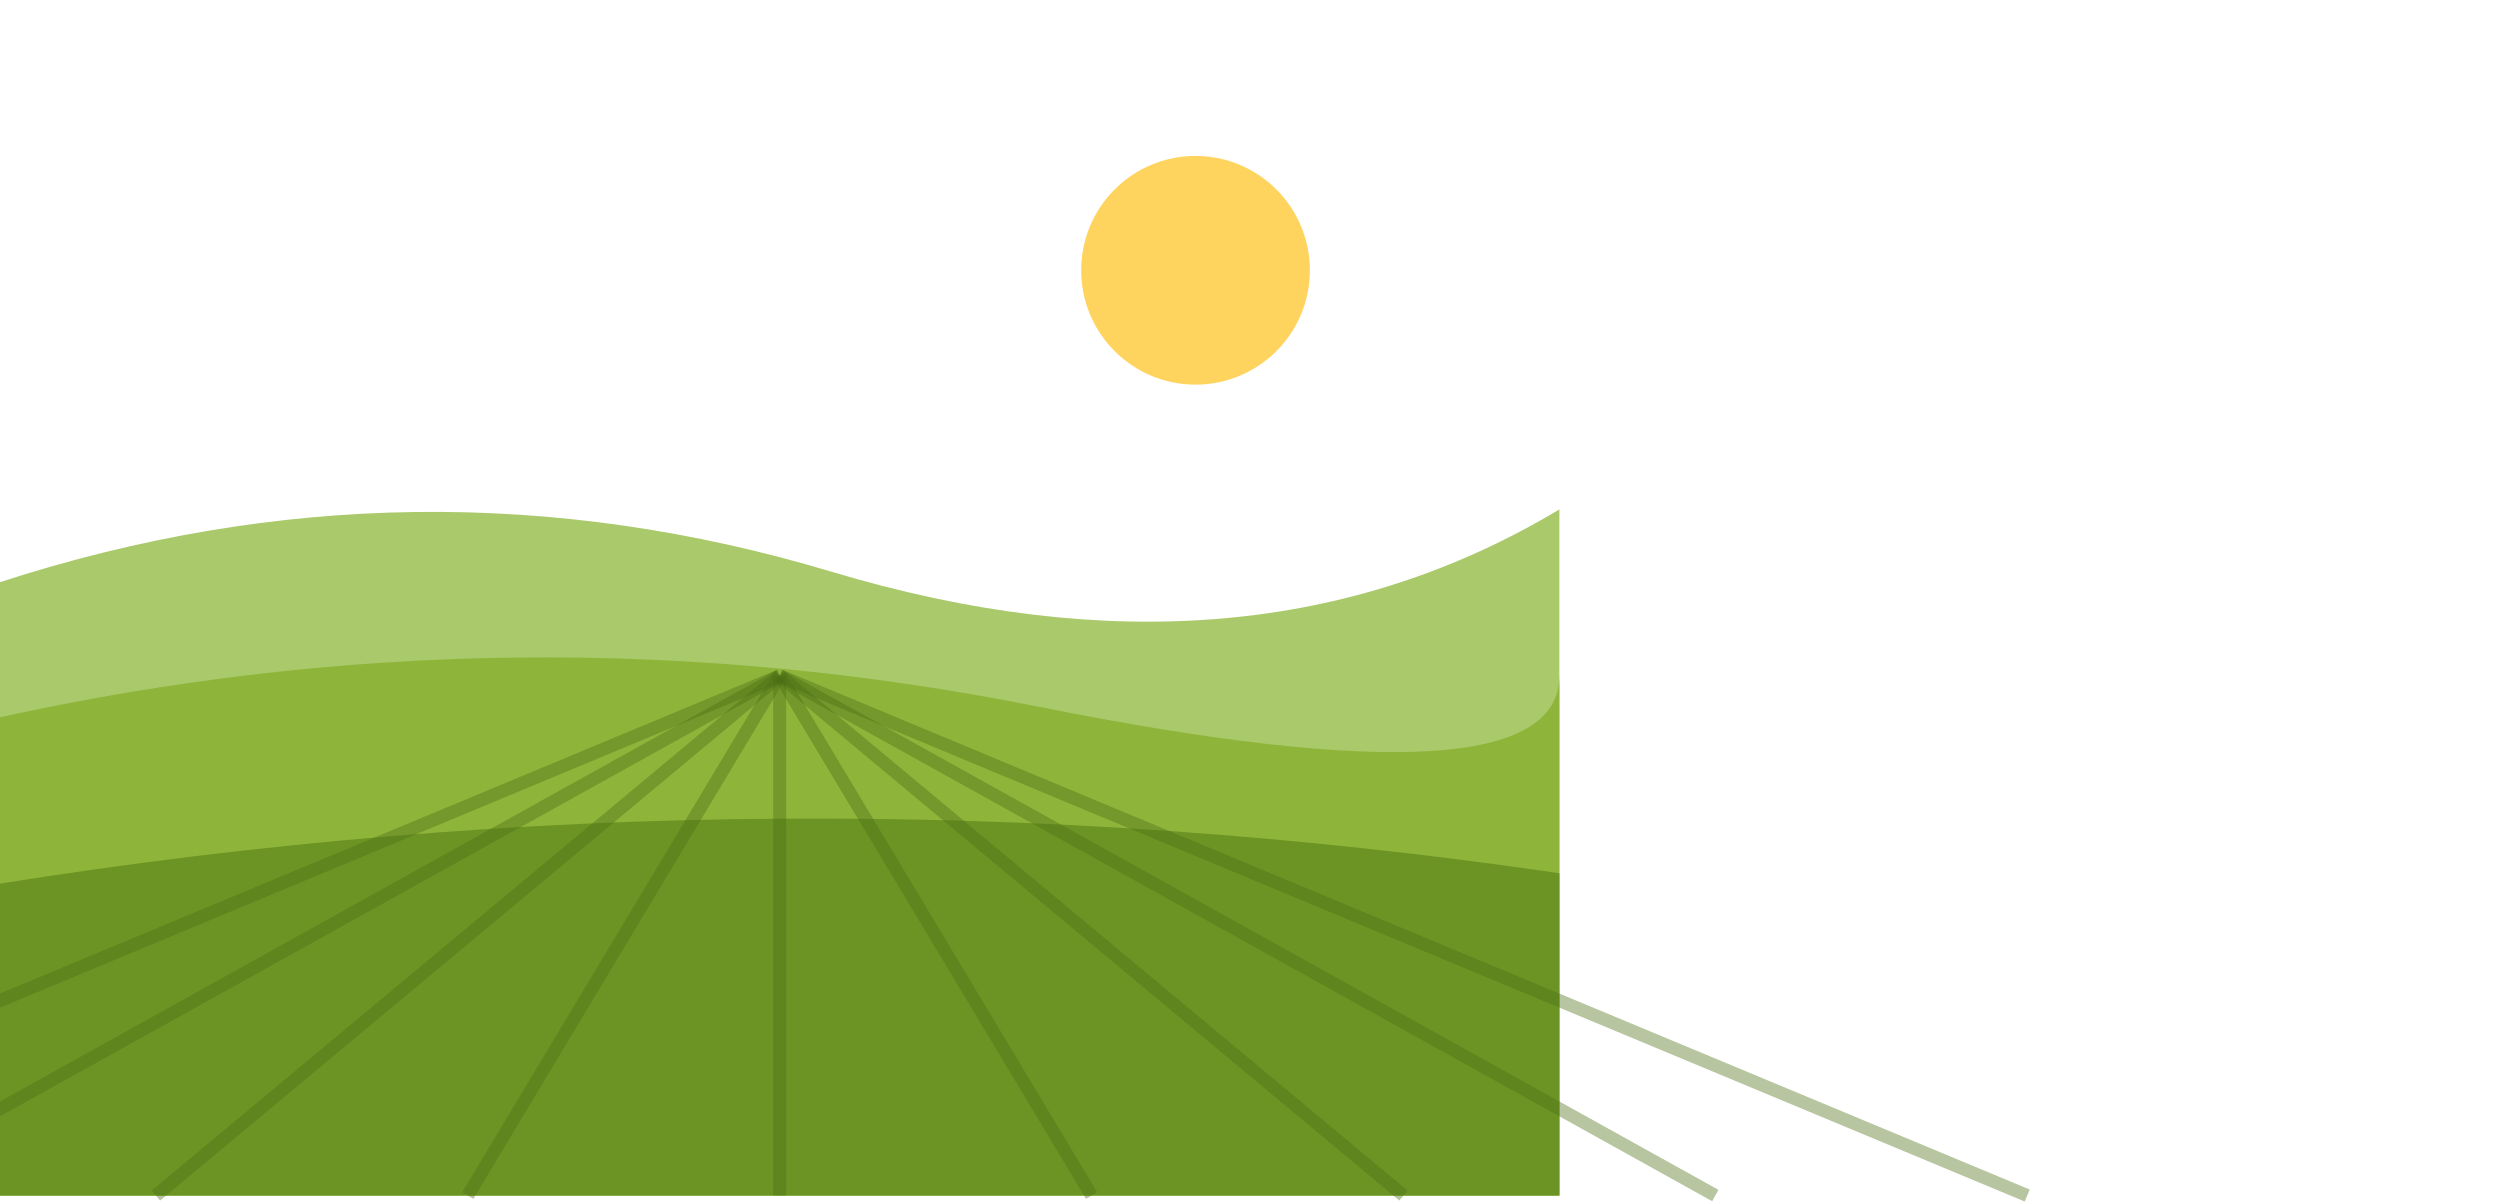
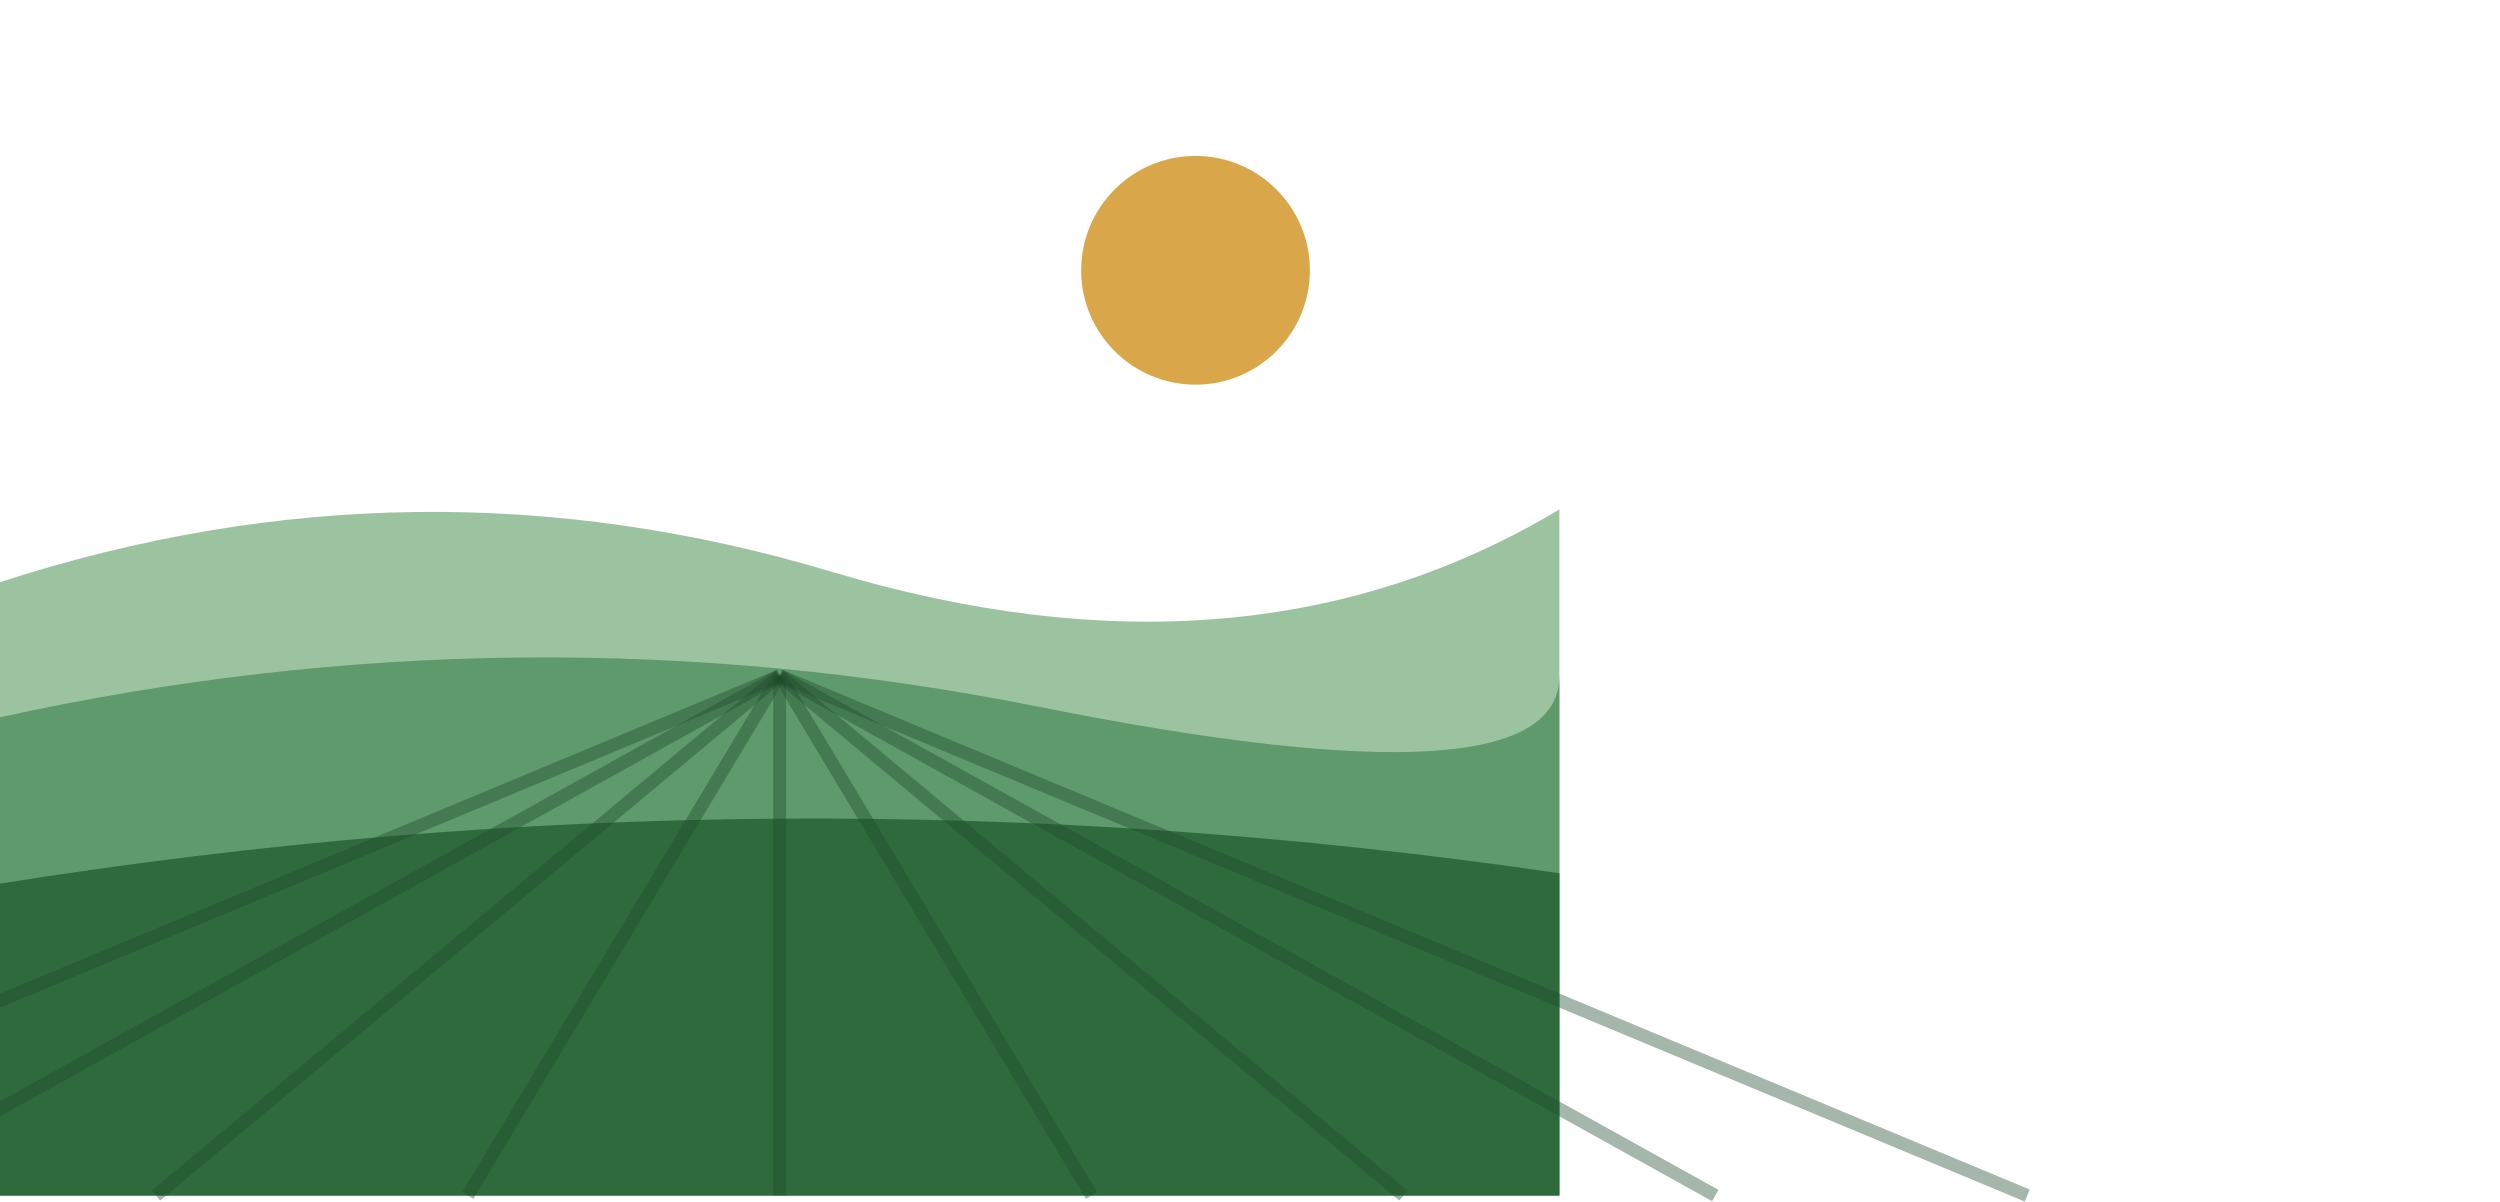
<svg xmlns="http://www.w3.org/2000/svg" aria-hidden="true" class="art" preserveaspectratio="xMidYMid slice" viewbox="0 0 300 230">
  <defs>
    <lineargradient id="p4" x1="0" x2="0" y1="0" y2="1">
      <stop offset="0" stop-color="#9fd8ee" />
      <stop offset="1" stop-color="#eaf6e0" />
    </lineargradient>
  </defs>
  <rect fill="url(#p4)" height="230" width="300" />
-   <circle cx="230" cy="52" fill="#ffd45e" r="22" />
-   <path d="M0 112 Q80 86 160 110 T300 98 V230 H0z" fill="#a9c96a" />
-   <path d="M0 138 Q100 116 200 136 T300 130 V230 H0z" fill="#8fb43a" />
-   <path d="M0 170 Q150 146 300 168 V230 H0z" fill="#6b9424" />
-   <path d="M150 130 L-90 230" fill="none" stroke="#4d7016" stroke-opacity=".4" stroke-width="2.500" />
-   <path d="M150 130 L-30 230" fill="none" stroke="#4d7016" stroke-opacity=".4" stroke-width="2.500" />
-   <path d="M150 130 L30 230" fill="none" stroke="#4d7016" stroke-opacity=".4" stroke-width="2.500" />
-   <path d="M150 130 L90 230" fill="none" stroke="#4d7016" stroke-opacity=".4" stroke-width="2.500" />
-   <path d="M150 130 L150 230" fill="none" stroke="#4d7016" stroke-opacity=".4" stroke-width="2.500" />
-   <path d="M150 130 L210 230" fill="none" stroke="#4d7016" stroke-opacity=".4" stroke-width="2.500" />
-   <path d="M150 130 L270 230" fill="none" stroke="#4d7016" stroke-opacity=".4" stroke-width="2.500" />
-   <path d="M150 130 L330 230" fill="none" stroke="#4d7016" stroke-opacity=".4" stroke-width="2.500" />
-   <path d="M150 130 L390 230" fill="none" stroke="#4d7016" stroke-opacity=".4" stroke-width="2.500" />
+   <circle cx="230" cy="52" fill="#D9A64A" r="22" />
+   <path d="M0 112 Q80 86 160 110 T300 98 V230 H0z" fill="#9CC3A0" />
+   <path d="M0 138 Q100 116 200 136 T300 130 V230 H0z" fill="#5E9A6B" />
+   <path d="M0 170 Q150 146 300 168 V230 H0z" fill="#2E6A3C" />
+   <path d="M150 130 L-90 230" fill="none" stroke="#1F4D2B" stroke-opacity=".4" stroke-width="2.500" />
+   <path d="M150 130 L-30 230" fill="none" stroke="#1F4D2B" stroke-opacity=".4" stroke-width="2.500" />
+   <path d="M150 130 L30 230" fill="none" stroke="#1F4D2B" stroke-opacity=".4" stroke-width="2.500" />
+   <path d="M150 130 L90 230" fill="none" stroke="#1F4D2B" stroke-opacity=".4" stroke-width="2.500" />
+   <path d="M150 130 L150 230" fill="none" stroke="#1F4D2B" stroke-opacity=".4" stroke-width="2.500" />
+   <path d="M150 130 L210 230" fill="none" stroke="#1F4D2B" stroke-opacity=".4" stroke-width="2.500" />
+   <path d="M150 130 L270 230" fill="none" stroke="#1F4D2B" stroke-opacity=".4" stroke-width="2.500" />
+   <path d="M150 130 L330 230" fill="none" stroke="#1F4D2B" stroke-opacity=".4" stroke-width="2.500" />
+   <path d="M150 130 L390 230" fill="none" stroke="#1F4D2B" stroke-opacity=".4" stroke-width="2.500" />
</svg>
